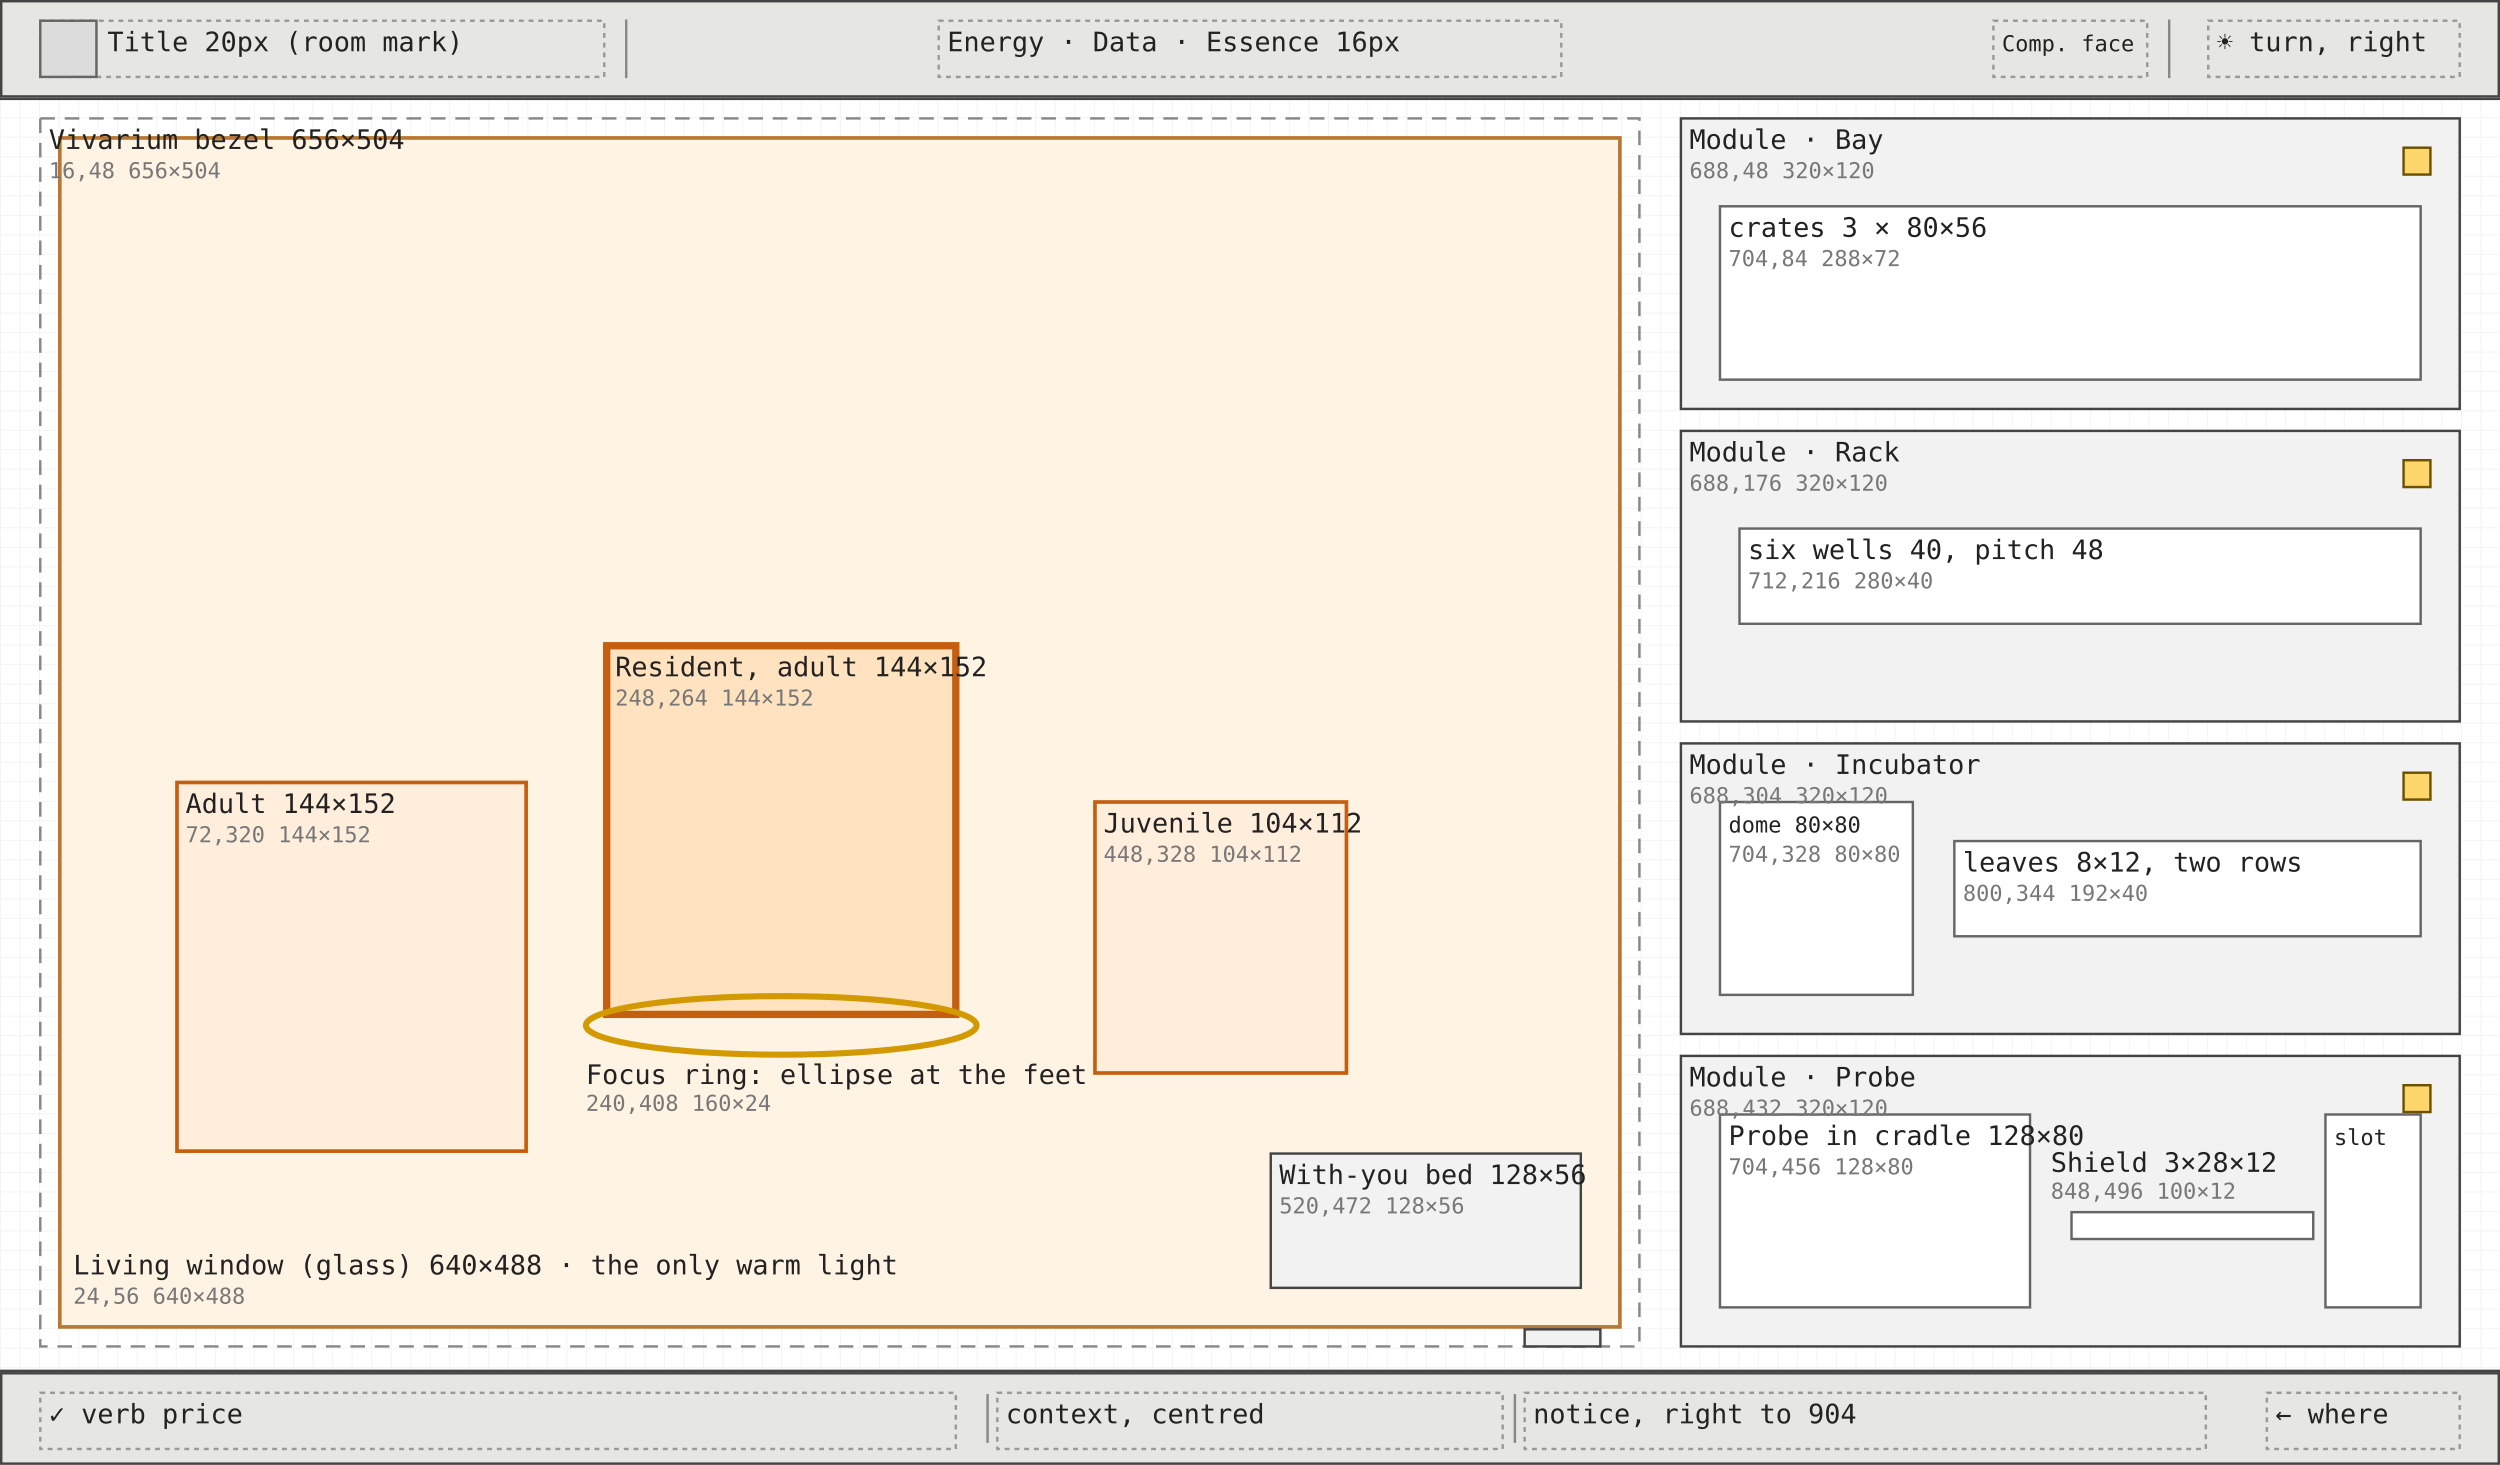
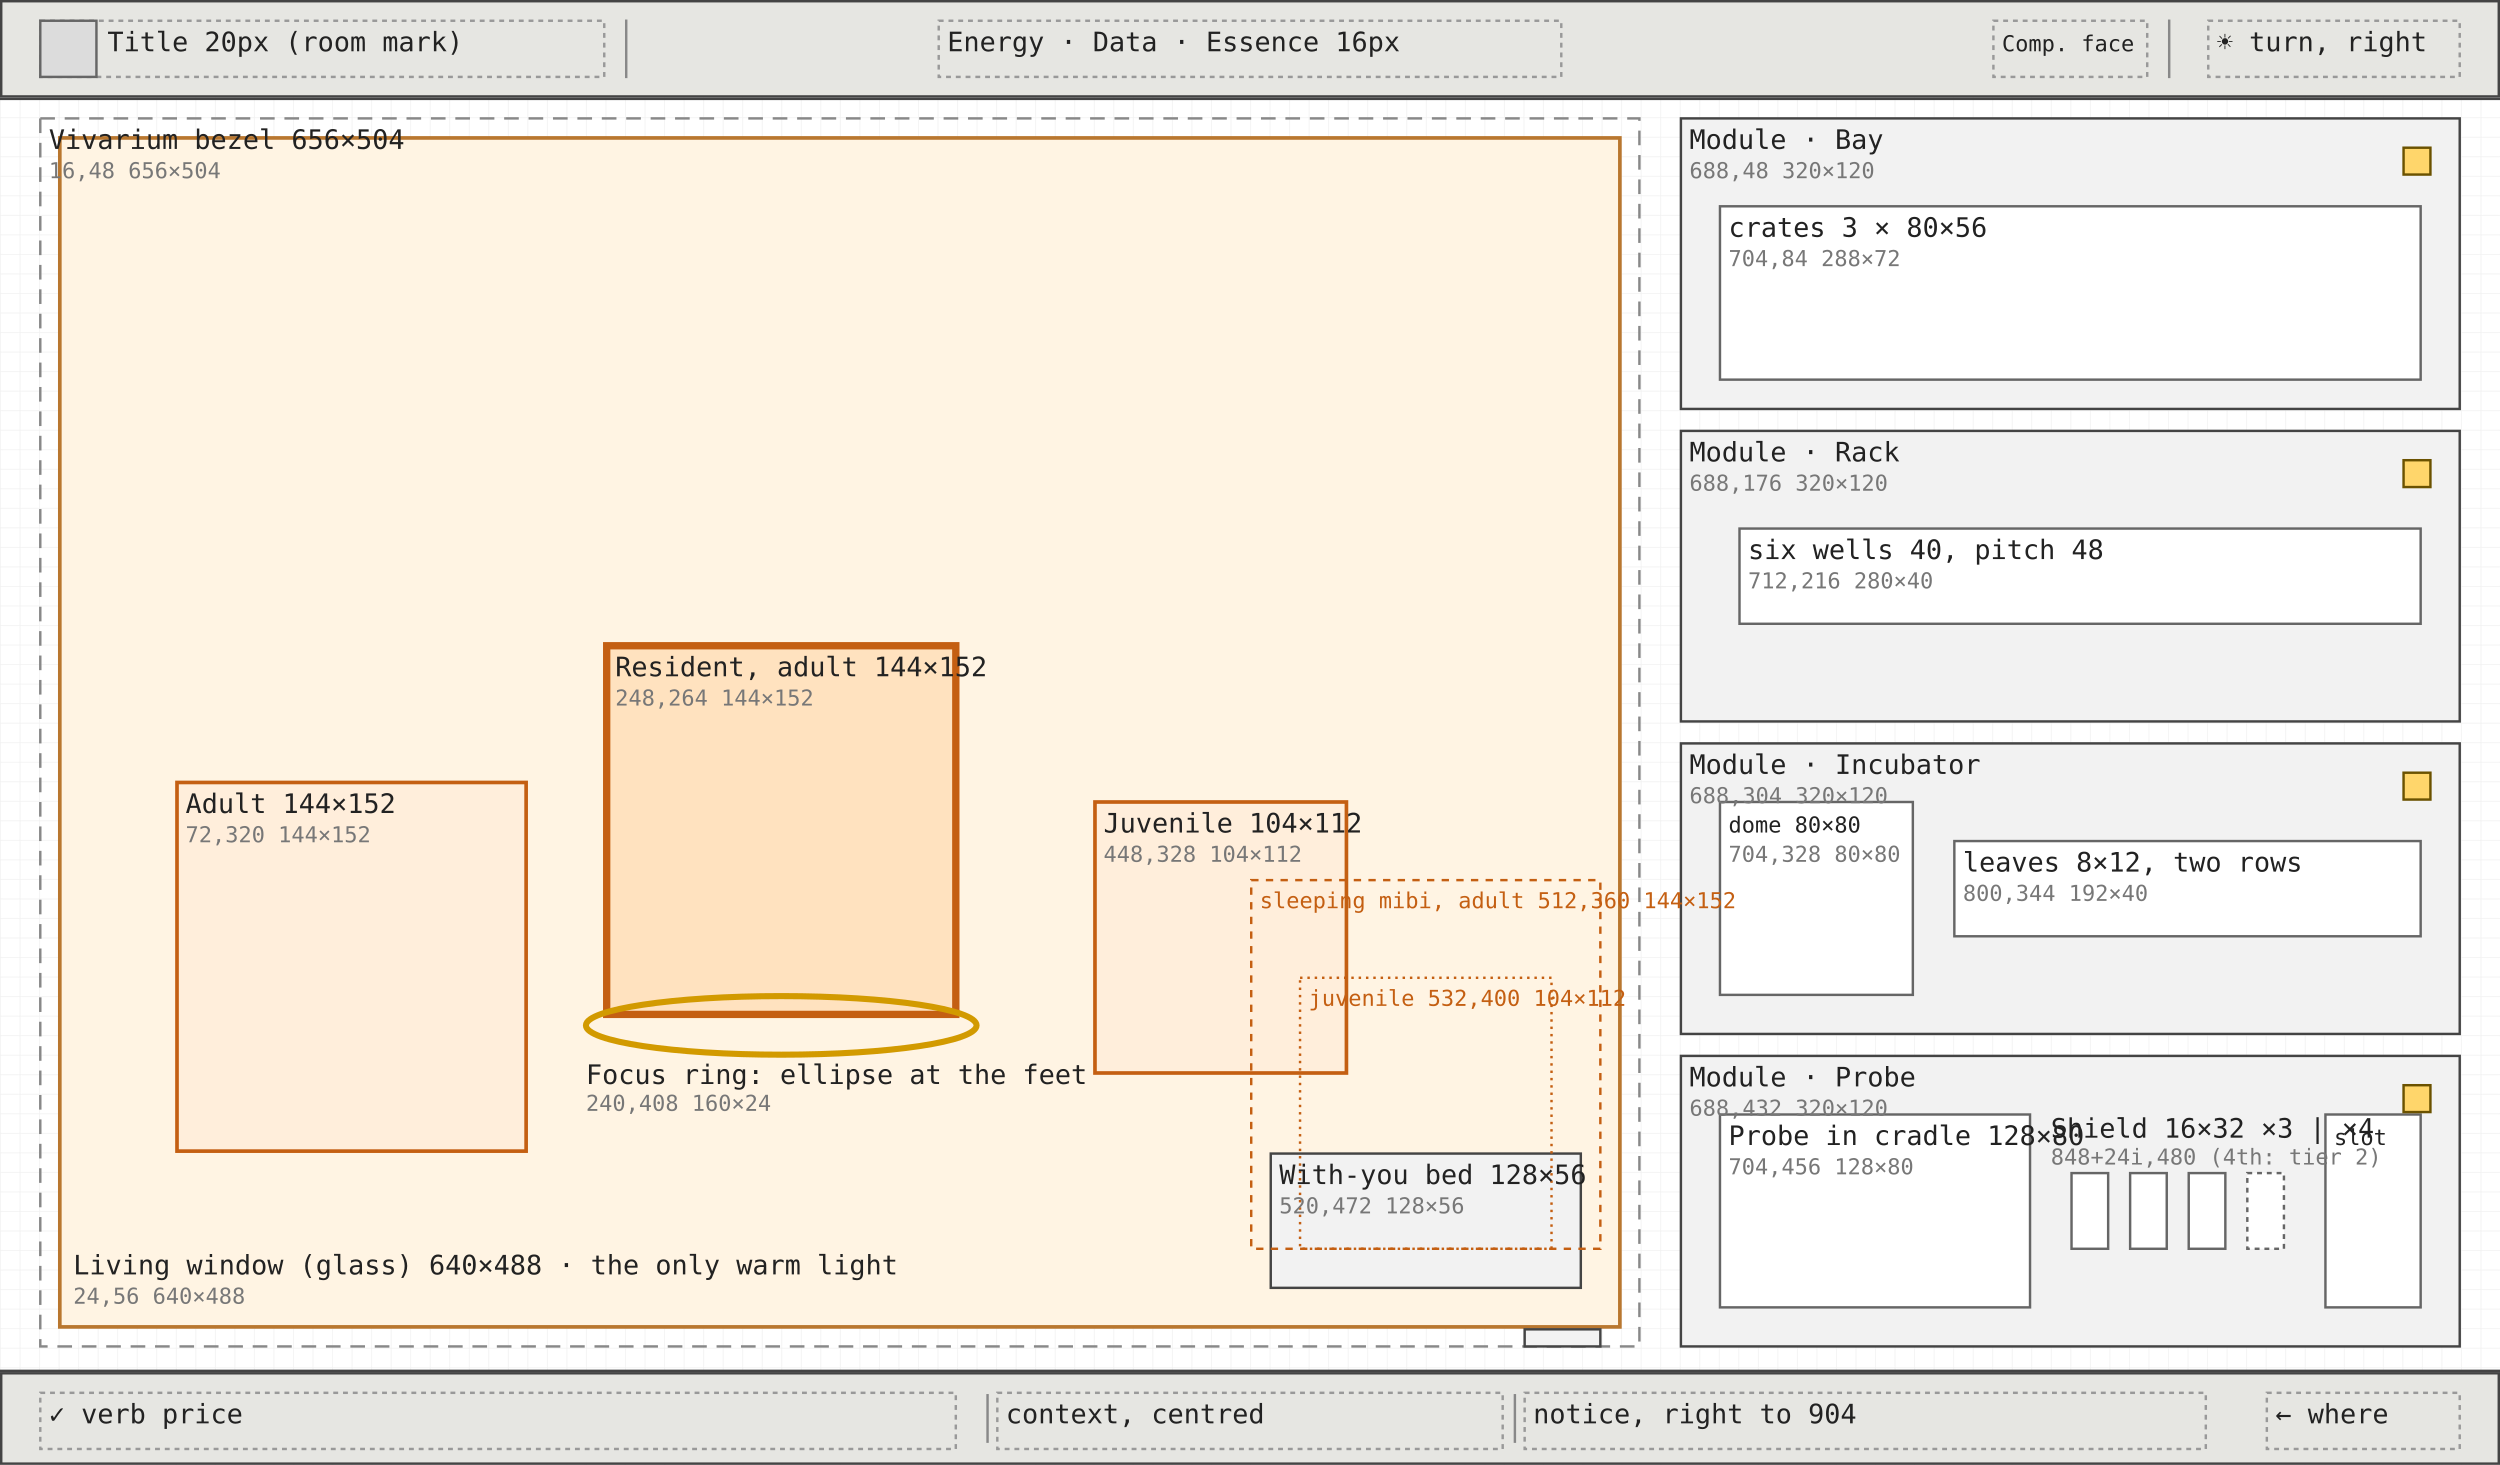
<svg xmlns="http://www.w3.org/2000/svg" viewBox="0 0 1024 600" width="1024" height="600" font-family="ui-monospace, Menlo, Consolas, monospace">
  <defs>
    <pattern id="g8" width="8" height="8" patternUnits="userSpaceOnUse">
      <path d="M8 0H0V8" fill="none" stroke="#efefef" stroke-width="0.5" />
    </pattern>
    <pattern id="g40" width="40" height="40" patternUnits="userSpaceOnUse">
      <path d="M40 0H0V40" fill="none" stroke="#e2e2e2" stroke-width="0.6" />
    </pattern>
  </defs>
  <rect width="1024" height="600" fill="#ffffff" />
  <rect width="1024" height="600" fill="url(#g8)" />
  <line x1="0" y1="40.5" x2="1024" y2="40.5" stroke="#444" />
  <line x1="0" y1="561.5" x2="1024" y2="561.5" stroke="#444" />
  <rect x="0.5" y="0.5" width="1023" height="39" fill="#e6e6e2" stroke="#444" stroke-width="1" />
  <rect x="16.5" y="8.5" width="231" height="23" fill="none" stroke="#999" stroke-width="1" stroke-dasharray="2 2" />
  <rect x="16.5" y="8.5" width="23" height="23" fill="#dcdcdc" stroke="#666" stroke-width="1" />
  <line x1="256.5" y1="8" x2="256.5" y2="32" stroke="#888" />
  <line x1="888.5" y1="8" x2="888.5" y2="32" stroke="#888" />
  <rect x="384.5" y="8.5" width="255" height="23" fill="none" stroke="#999" stroke-width="1" stroke-dasharray="2 2" />
  <rect x="816.5" y="8.5" width="63" height="23" fill="none" stroke="#999" stroke-width="1" stroke-dasharray="2 2" />
  <rect x="904.5" y="8.5" width="103" height="23" fill="none" stroke="#999" stroke-width="1" stroke-dasharray="2 2" />
  <rect x="0.5" y="562.5" width="1023" height="37" fill="#e6e6e2" stroke="#444" stroke-width="1" />
  <rect x="16.5" y="570.5" width="375" height="23" fill="none" stroke="#999" stroke-width="1" stroke-dasharray="2 2" />
  <rect x="408.5" y="570.5" width="207" height="23" fill="none" stroke="#999" stroke-width="1" stroke-dasharray="2 2" />
  <line x1="404.5" y1="571" x2="404.5" y2="591" stroke="#888" />
  <line x1="620.5" y1="571" x2="620.5" y2="591" stroke="#888" />
  <rect x="624.5" y="570.5" width="279" height="23" fill="none" stroke="#999" stroke-width="1" stroke-dasharray="2 2" />
  <rect x="928.5" y="570.5" width="79" height="23" fill="none" stroke="#999" stroke-width="1" stroke-dasharray="2 2" />
  <rect x="16.5" y="48.5" width="655" height="503" fill="none" stroke="#888" stroke-width="1" stroke-dasharray="6 4" />
  <rect x="24.5" y="56.5" width="639" height="487" fill="#fff4e3" stroke="#b9772f" stroke-width="1.5" />
  <rect x="248.5" y="264.5" width="143" height="151" fill="#ffe2bf" stroke="#c45f12" stroke-width="3" />
  <rect x="448.5" y="328.5" width="103" height="111" fill="#ffeedb" stroke="#c45f12" stroke-width="1.5" />
  <rect x="72.5" y="320.5" width="143" height="151" fill="#ffeedb" stroke="#c45f12" stroke-width="1.5" />
  <ellipse cx="320.0" cy="420.0" rx="80.0" ry="12.0" fill="none" stroke="#d29a00" stroke-width="2.5" />
  <rect x="520.5" y="472.5" width="127" height="55" fill="#f2f2f2" stroke="#444" stroke-width="1" />
+   <rect x="512.5" y="360.5" width="143" height="151" fill="none" stroke="#c45f12" stroke-width="1" stroke-dasharray="3 3" />
+   <rect x="532.5" y="400.5" width="103" height="111" fill="none" stroke="#c45f12" stroke-width="1" stroke-dasharray="1 2" />
  <rect x="624.5" y="544.5" width="31" height="7" fill="#f2f2f2" stroke="#444" stroke-width="1" />
  <rect x="688.5" y="48.5" width="319" height="119" fill="#f2f2f2" stroke="#444" stroke-width="1" />
  <rect x="704.5" y="84.5" width="287" height="71" fill="#ffffff" stroke="#666" stroke-width="1" />
  <rect x="688.5" y="176.5" width="319" height="119" fill="#f2f2f2" stroke="#444" stroke-width="1" />
  <rect x="712.5" y="216.5" width="279" height="39" fill="#ffffff" stroke="#666" stroke-width="1" />
  <rect x="688.5" y="304.5" width="319" height="119" fill="#f2f2f2" stroke="#444" stroke-width="1" />
  <rect x="704.5" y="328.5" width="79" height="79" fill="#ffffff" stroke="#666" stroke-width="1" />
  <rect x="800.5" y="344.5" width="191" height="39" fill="#ffffff" stroke="#666" stroke-width="1" />
  <rect x="688.5" y="432.5" width="319" height="119" fill="#f2f2f2" stroke="#444" stroke-width="1" />
  <rect x="704.5" y="456.5" width="127" height="79" fill="#ffffff" stroke="#666" stroke-width="1" />
-   <rect x="848.5" y="496.5" width="99" height="11" fill="#ffffff" stroke="#666" stroke-width="1" />
+   <rect x="848.5" y="480.5" width="15" height="31" fill="#ffffff" stroke="#666" stroke-width="1" />
+   <rect x="872.5" y="480.5" width="15" height="31" fill="#ffffff" stroke="#666" stroke-width="1" />
+   <rect x="896.5" y="480.5" width="15" height="31" fill="#ffffff" stroke="#666" stroke-width="1" />
+   <rect x="920.5" y="480.5" width="15" height="31" fill="#ffffff" stroke="#666" stroke-width="1" stroke-dasharray="2 2" />
  <rect x="952.5" y="456.5" width="39" height="79" fill="#ffffff" stroke="#666" stroke-width="1" />
  <rect x="984.5" y="60.5" width="11" height="11" fill="#ffd66b" stroke="#6b5200" stroke-width="1" />
  <rect x="984.5" y="188.5" width="11" height="11" fill="#ffd66b" stroke="#6b5200" stroke-width="1" />
  <rect x="984.5" y="316.5" width="11" height="11" fill="#ffd66b" stroke="#6b5200" stroke-width="1" />
  <rect x="984.5" y="444.5" width="11" height="11" fill="#ffd66b" stroke="#6b5200" stroke-width="1" />
  <text x="44" y="21" font-size="11" fill="#222">Title 20px (room mark)</text>
  <text x="388" y="21" font-size="11" fill="#222">Energy · Data · Essence 16px</text>
  <text x="820" y="21" font-size="9" fill="#222">Comp. face</text>
  <text x="908" y="21" font-size="11" fill="#222">☀ turn, right</text>
  <text x="20" y="583" font-size="11" fill="#222">✓ verb  price</text>
  <text x="412" y="583" font-size="11" fill="#222">context, centred</text>
  <text x="628" y="583" font-size="11" fill="#222">notice, right to 904</text>
  <text x="932" y="583" font-size="11" fill="#222">← where</text>
  <text x="20" y="61" font-size="11" fill="#222">Vivarium bezel 656×504</text>
  <text x="20" y="73" font-size="9" fill="#777">16,48 656×504</text>
  <text x="30" y="522" font-size="11" fill="#222">Living window (glass) 640×488 · the only warm light</text>
  <text x="30" y="534" font-size="9" fill="#777">24,56 640×488</text>
  <text x="252" y="277" font-size="11" fill="#222">Resident, adult 144×152</text>
  <text x="252" y="289" font-size="9" fill="#777">248,264 144×152</text>
  <text x="452" y="341" font-size="11" fill="#222">Juvenile 104×112</text>
  <text x="452" y="353" font-size="9" fill="#777">448,328 104×112</text>
  <text x="76" y="333" font-size="11" fill="#222">Adult 144×152</text>
  <text x="76" y="345" font-size="9" fill="#777">72,320 144×152</text>
  <text x="240" y="444" font-size="11" fill="#222">Focus ring: ellipse at the feet</text>
  <text x="240" y="455" font-size="9" fill="#777">240,408 160×24</text>
  <text x="524" y="485" font-size="11" fill="#222">With-you bed 128×56</text>
  <text x="524" y="497" font-size="9" fill="#777">520,472 128×56</text>
  <text x="692" y="61" font-size="11" fill="#222">Module · Bay</text>
  <text x="692" y="73" font-size="9" fill="#777">688,48 320×120</text>
  <text x="708" y="97" font-size="11" fill="#222">crates 3 × 80×56</text>
  <text x="708" y="109" font-size="9" fill="#777">704,84 288×72</text>
  <text x="692" y="189" font-size="11" fill="#222">Module · Rack</text>
  <text x="692" y="201" font-size="9" fill="#777">688,176 320×120</text>
  <text x="716" y="229" font-size="11" fill="#222">six wells 40, pitch 48</text>
  <text x="716" y="241" font-size="9" fill="#777">712,216 280×40</text>
  <text x="692" y="317" font-size="11" fill="#222">Module · Incubator</text>
  <text x="692" y="329" font-size="9" fill="#777">688,304 320×120</text>
  <text x="708" y="341" font-size="9" fill="#222">dome 80×80</text>
  <text x="708" y="353" font-size="9" fill="#777">704,328 80×80</text>
  <text x="804" y="357" font-size="11" fill="#222">leaves 8×12, two rows</text>
  <text x="804" y="369" font-size="9" fill="#777">800,344 192×40</text>
  <text x="692" y="445" font-size="11" fill="#222">Module · Probe</text>
  <text x="692" y="457" font-size="9" fill="#777">688,432 320×120</text>
  <text x="708" y="469" font-size="11" fill="#222">Probe in cradle 128×80</text>
  <text x="708" y="481" font-size="9" fill="#777">704,456 128×80</text>
-   <text x="840" y="480" font-size="11" fill="#222">Shield 3×28×12</text>
-   <text x="840" y="491" font-size="9" fill="#777">848,496 100×12</text>
+   <text x="840" y="466" font-size="11" fill="#222">Shield 16×32 ×3 | ×4</text>
+   <text x="840" y="477" font-size="9" fill="#777">848+24i,480 (4th: tier 2)</text>
+   <text x="516" y="372" font-size="9" fill="#c45f12">sleeping mibi, adult 512,360 144×152</text>
+   <text x="536" y="412" font-size="9" fill="#c45f12">juvenile 532,400 104×112</text>
  <text x="956" y="469" font-size="9" fill="#222">slot</text>
</svg>
